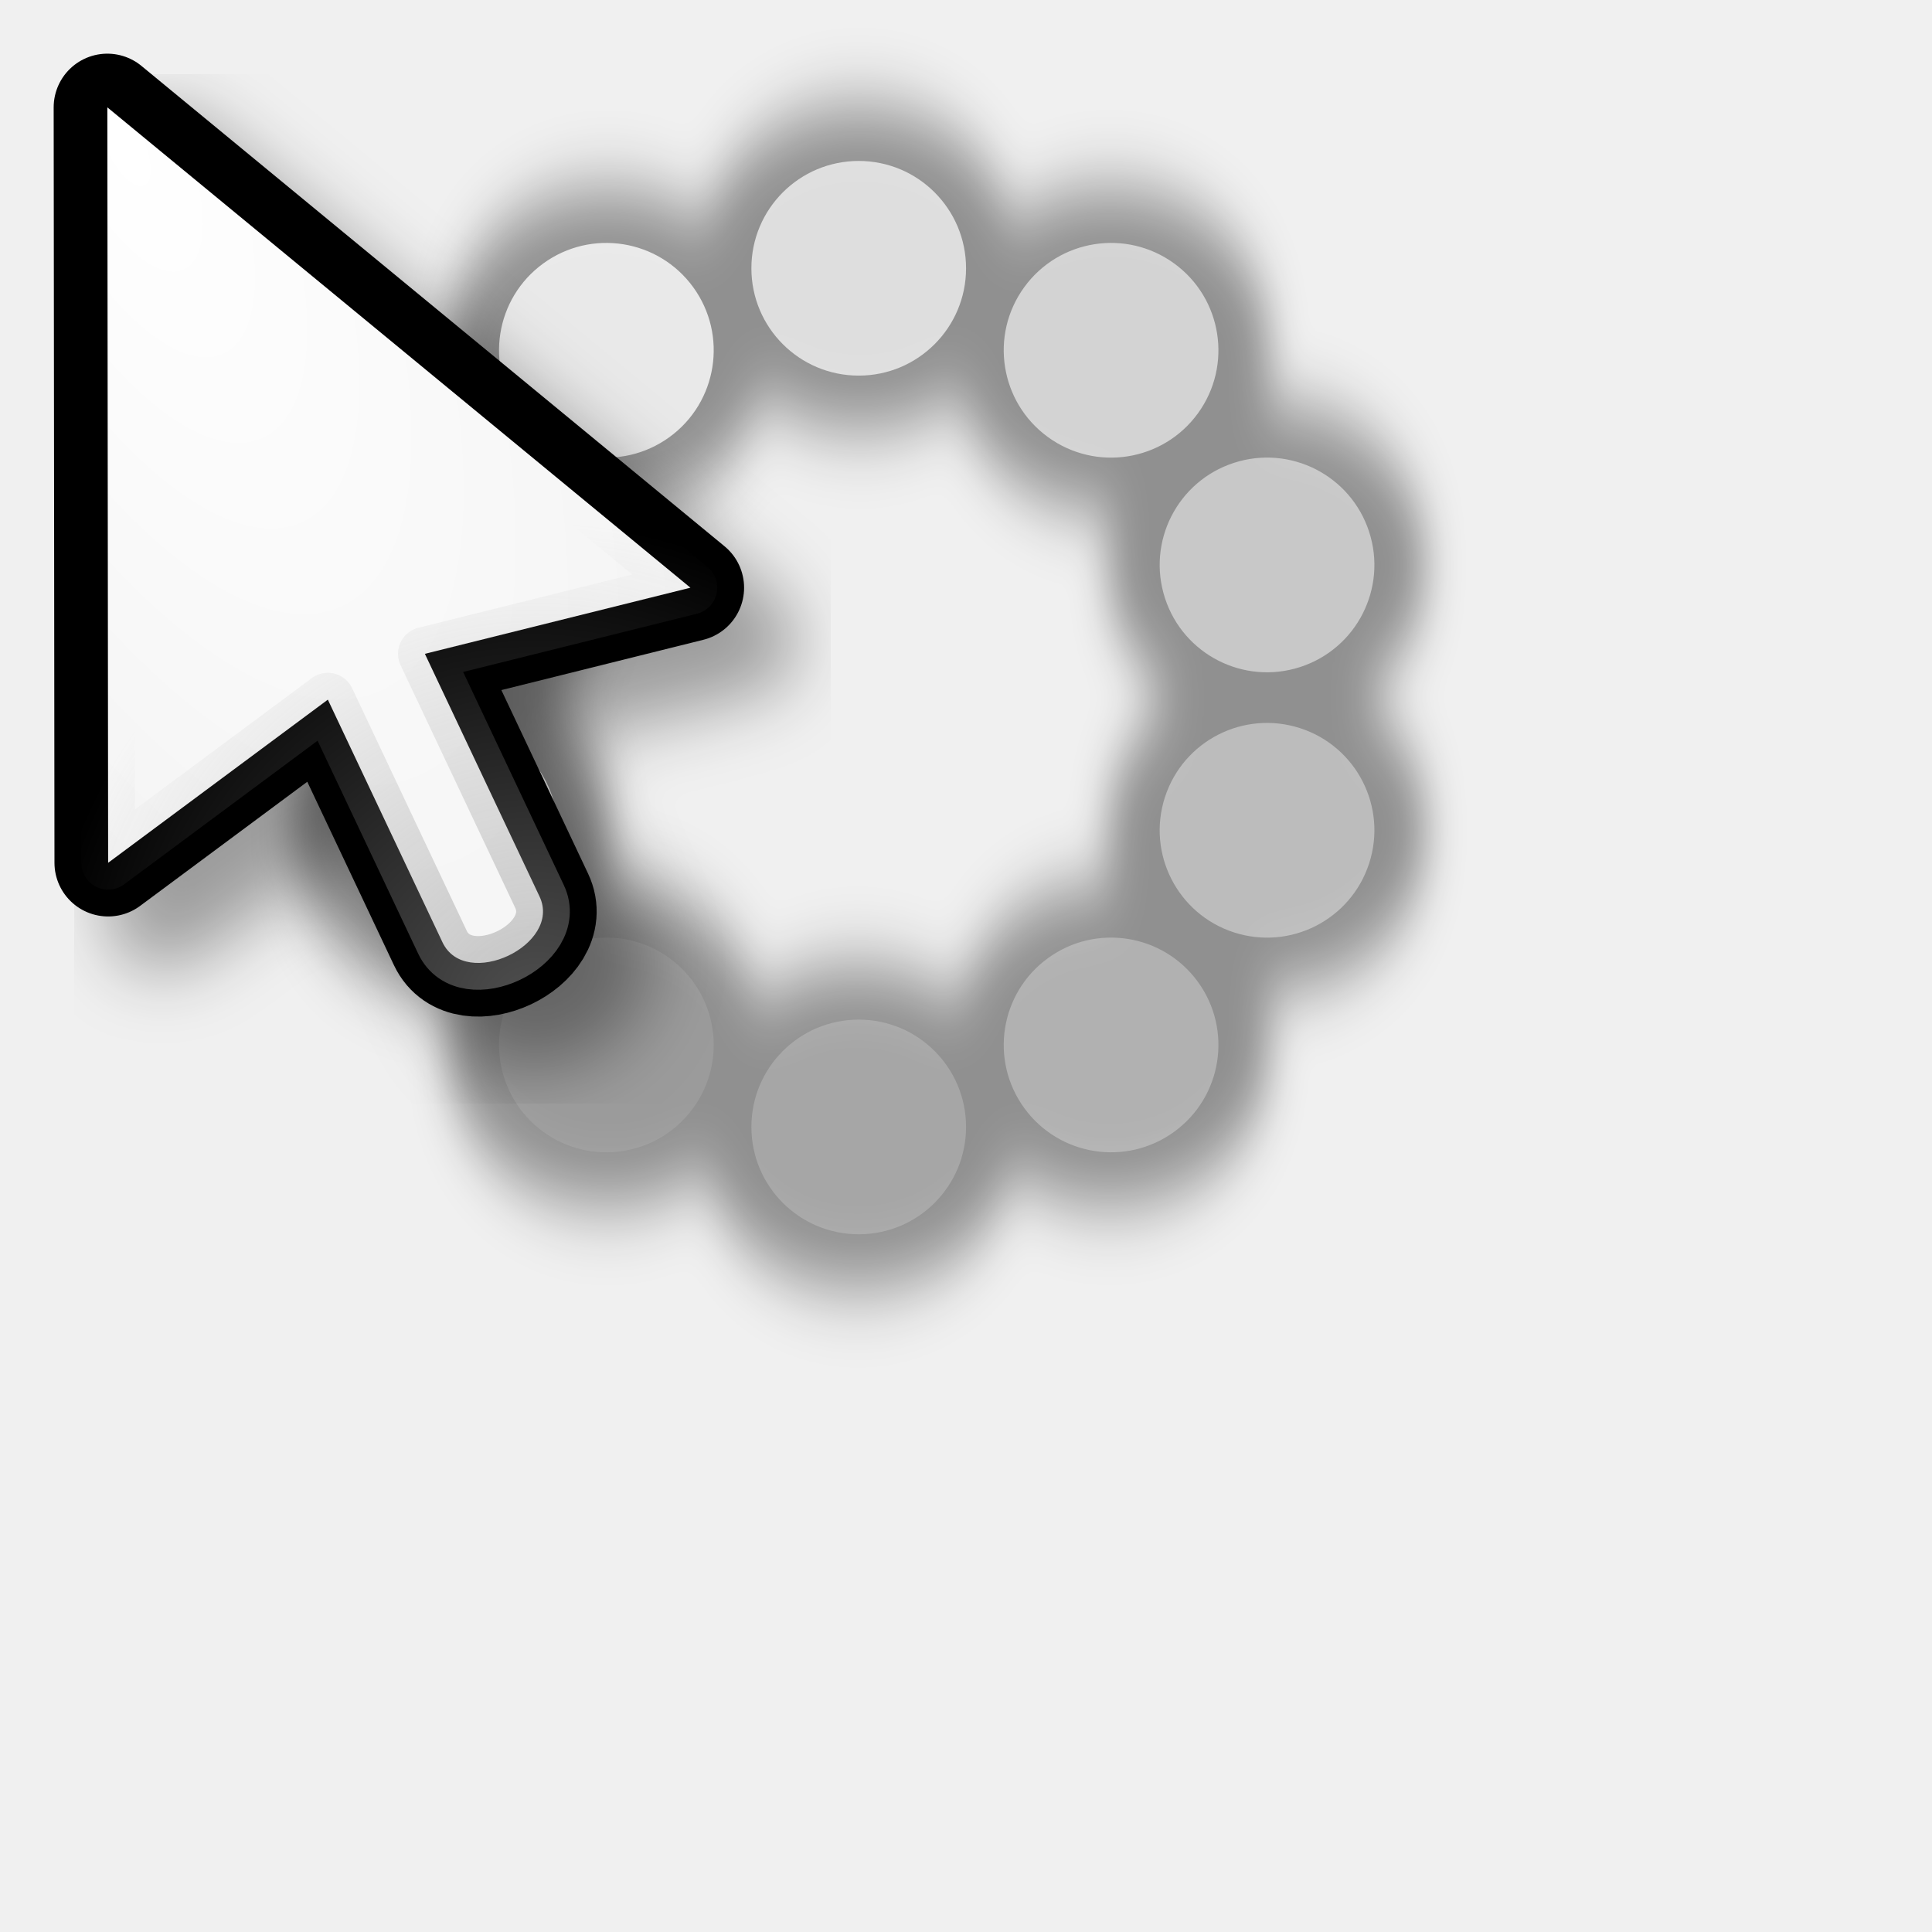
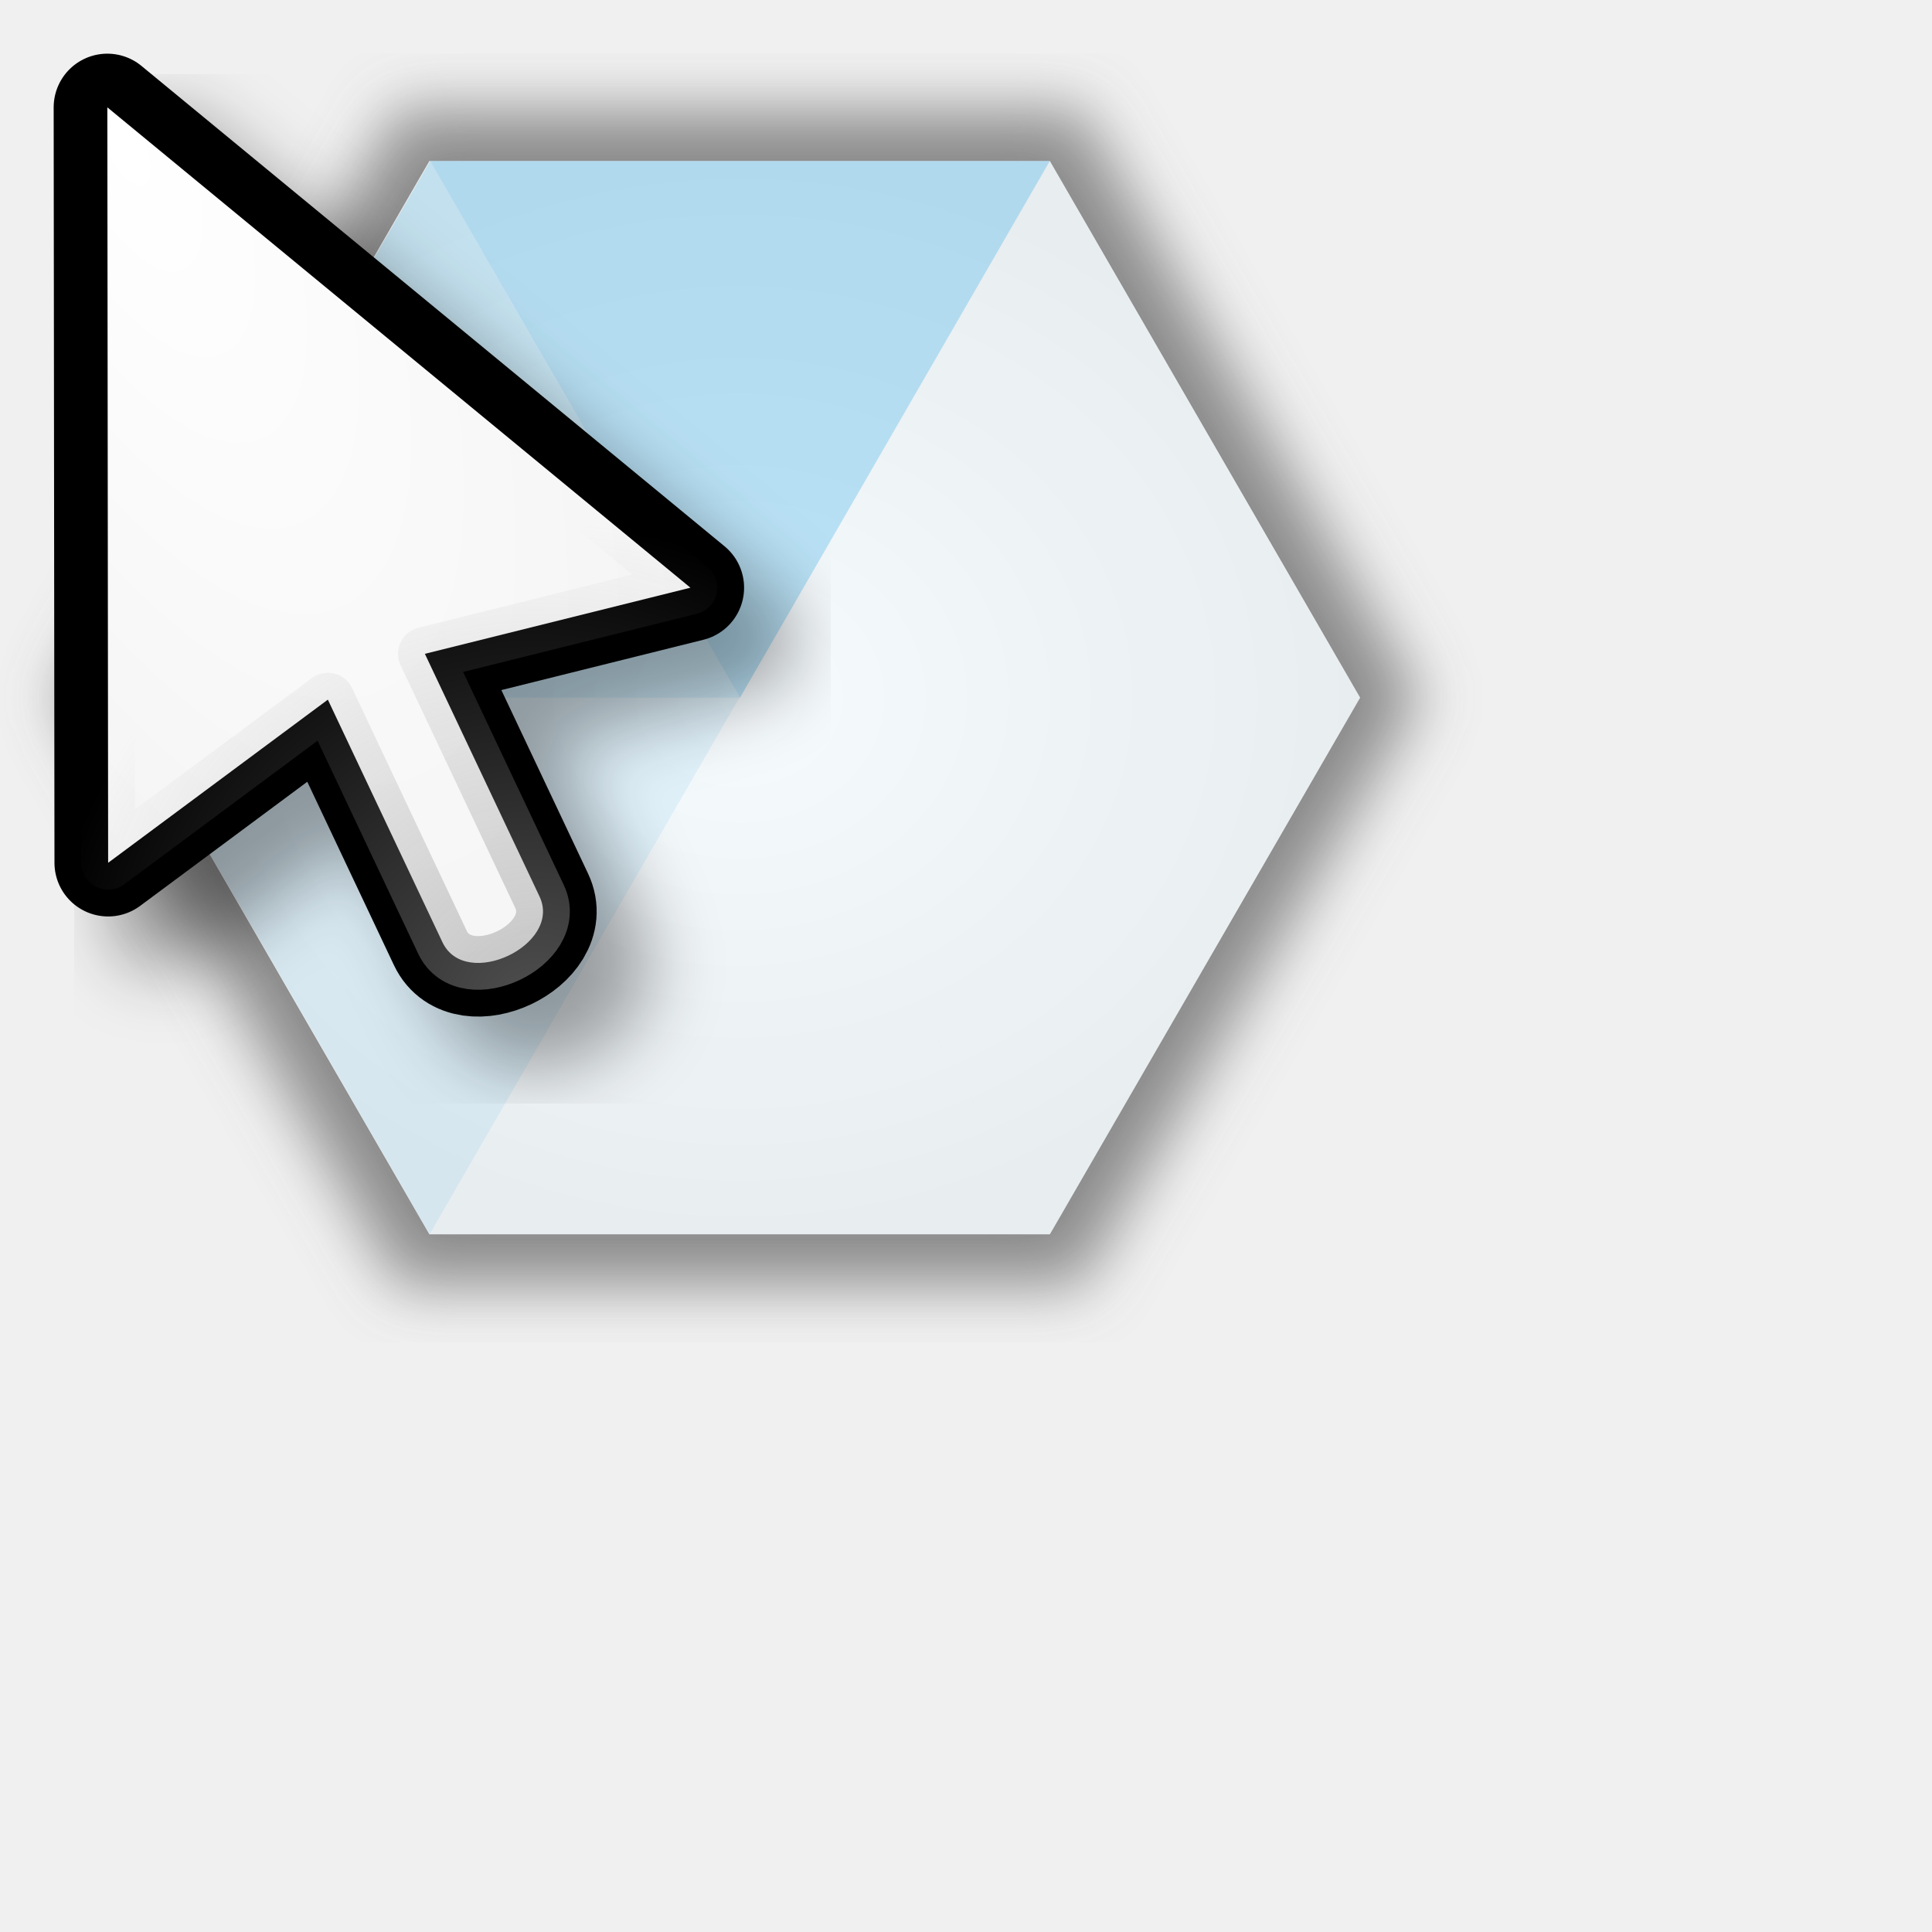
<svg xmlns="http://www.w3.org/2000/svg" xmlns:xlink="http://www.w3.org/1999/xlink" version="1.0" width="36" height="36" id="svg3315">
  <defs id="defs3317">
+     <linearGradient id="linearGradient27505">
+       <stop style="stop-color:#ffffff;stop-opacity:1;" offset="0" id="stop27507" />
+       <stop style="stop-color:#f0f0f0;stop-opacity:1;" offset="1" id="stop27509" />
+     </linearGradient>
    <linearGradient id="linearGradient8348">
      <stop style="stop-color:#ccdcdc;stop-opacity:0;" offset="0" id="stop8350" />
      <stop id="stop8358" offset="0.625" style="stop-color:#ffffff;stop-opacity:1;" />
      <stop id="stop8356" offset="0.781" style="stop-color:#ffffff;stop-opacity:0.196;" />
      <stop style="stop-color:#ffffff;stop-opacity:1;" offset="1" id="stop8352" />
    </linearGradient>
    <linearGradient id="linearGradient4818">
      <stop style="stop-color:#ff6700;stop-opacity:1;" offset="0" id="stop4820" />
      <stop style="stop-color:#69b6ff;stop-opacity:0;" offset="1" id="stop4822" />
    </linearGradient>
    <linearGradient id="linearGradient3815">
      <stop style="stop-color:#0000ff;stop-opacity:1;" offset="0" id="stop3817" />
      <stop style="stop-color:#0000ff;stop-opacity:0;" offset="1" id="stop3819" />
    </linearGradient>
    <linearGradient id="linearGradient3801">
      <stop style="stop-color:#00ff00;stop-opacity:1;" offset="0" id="stop3803" />
      <stop style="stop-color:#00ff00;stop-opacity:0;" offset="1" id="stop3805" />
    </linearGradient>
    <linearGradient id="linearGradient3787">
      <stop style="stop-color:#00ff00;stop-opacity:1;" offset="0" id="stop3789" />
      <stop style="stop-color:#ff0000;stop-opacity:0;" offset="1" id="stop3791" />
    </linearGradient>
    <linearGradient id="linearGradient3779">
      <stop style="stop-color:#000000;stop-opacity:1;" offset="0" id="stop3781" />
      <stop style="stop-color:#323232;stop-opacity:1;" offset="1" id="stop3783" />
    </linearGradient>
    <linearGradient id="linearGradient3772">
      <stop style="stop-color:#323232;stop-opacity:1;" offset="0" id="stop3774" />
      <stop style="stop-color:#000000;stop-opacity:1;" offset="1" id="stop3776" />
    </linearGradient>
    <radialGradient xlink:href="#linearGradient3772" id="radialGradient3778" cx="1.366" cy="0.773" fx="1.366" fy="0.773" r="4.674" gradientUnits="userSpaceOnUse" />
    <linearGradient xlink:href="#linearGradient3779" id="linearGradient3785" x1="22" y1="22" x2="3" y2="3" gradientUnits="userSpaceOnUse" />
    <filter id="filter3982" color-interpolation-filters="sRGB">
      <feGaussianBlur stdDeviation="0.54" id="feGaussianBlur3984" />
    </filter>
-     <radialGradient xlink:href="#linearGradient4458-7-3-61" id="radialGradient3300" gradientUnits="userSpaceOnUse" gradientTransform="matrix(-0.9076119,0.4198102,-1.270628,-2.747044,81.32816,53.96794)" cx="46.2" cy="27.07" fx="46.2" fy="27.07" r="4.13" />
-     <linearGradient id="linearGradient4458-7-3-61">
-       <stop style="stop-color:#323232;stop-opacity:1;" offset="0" id="stop4460-0-1-94" />
-       <stop style="stop-color:#000000;stop-opacity:1;" offset="1" id="stop4462-7-4-6" />
-     </linearGradient>
-     <radialGradient xlink:href="#linearGradient4846-9-9-34" id="radialGradient3297" gradientUnits="userSpaceOnUse" gradientTransform="matrix(0.8377957,-0.3875172,0.6297153,1.361418,-32.42861,-2.762413)" cx="36" cy="23.375" fx="36" fy="23.375" r="6.5" />
-     <linearGradient id="linearGradient4846-9-9-34">
-       <stop style="stop-color:#999999;stop-opacity:0.196;" offset="0" id="stop4848-4-9-7" />
-       <stop id="stop4854-7-0-5" offset="0.5" style="stop-color:#999999;stop-opacity:0;" />
-       <stop style="stop-color:#999999;stop-opacity:0.196;" offset="1" id="stop4856-0-6-5" />
-     </linearGradient>
-     <radialGradient r="6.5" fy="23.375" fx="36" cy="23.375" cx="36" gradientTransform="matrix(0.8377957,-0.3875172,0.6297153,1.361418,-32.42861,-2.762413)" gradientUnits="userSpaceOnUse" id="radialGradient5025" xlink:href="#linearGradient4846-9-9-34" />
-     <radialGradient r="6.5" fy="23.375" fx="36" cy="23.375" cx="36" gradientTransform="matrix(0.8377957,-0.3875172,0.6297153,1.361418,-35.42861,-4.762414)" gradientUnits="userSpaceOnUse" id="radialGradient3297-818" xlink:href="#linearGradient4846-9-9-34-642" />
-     <linearGradient id="linearGradient4846-9-9-34-642">
-       <stop id="stop4420" offset="0" style="stop-color:#787878;stop-opacity:0.059;" />
-       <stop style="stop-color:#787878;stop-opacity:0.255;" offset="0.5" id="stop4422" />
-       <stop id="stop4424" offset="1" style="stop-color:#969696;stop-opacity:0.157;" />
-     </linearGradient>
-     <linearGradient xlink:href="#linearGradient5966" id="linearGradient5972" x1="2" y1="-3" x2="10" y2="14" gradientUnits="userSpaceOnUse" />
-     <linearGradient id="linearGradient5966">
-       <stop style="stop-color:#ffffff;stop-opacity:1;" offset="0" id="stop5968" />
-       <stop style="stop-color:#d7d7d7;stop-opacity:1;" offset="1" id="stop5970" />
-     </linearGradient>
-     <radialGradient xlink:href="#linearGradient4458-7-6-5" id="radialGradient6065" gradientUnits="userSpaceOnUse" gradientTransform="matrix(-1.426794,0.6582382,-2.079424,-4.507351,124.2089,88.60451)" cx="46.2" cy="27.07" fx="46.2" fy="27.07" r="4.13" />
-     <linearGradient id="linearGradient4458-7-6-5">
-       <stop style="stop-color:#ffffff;stop-opacity:1;" offset="0" id="stop4460-0-1-1" />
-       <stop style="stop-color:#d7d7d7;stop-opacity:1;" offset="1" id="stop4462-7-8-6" />
-     </linearGradient>
-     <radialGradient xlink:href="#linearGradient4458-7-6-5-4" id="radialGradient6065-1" gradientUnits="userSpaceOnUse" gradientTransform="matrix(-1.426794,0.6582382,-2.079424,-4.507351,124.2089,88.60451)" cx="46.2" cy="27.07" fx="46.2" fy="27.07" r="4.13" />
-     <linearGradient id="linearGradient4458-7-6-5-4">
-       <stop style="stop-color:#ffffff;stop-opacity:1;" offset="0" id="stop4460-0-1-1-3" />
-       <stop style="stop-color:#d7d7d7;stop-opacity:1;" offset="1" id="stop4462-7-8-6-6" />
-     </linearGradient>
-     <radialGradient xlink:href="#linearGradient4458-7-6-5-44" id="radialGradient6065-15" gradientUnits="userSpaceOnUse" gradientTransform="matrix(-1.426794,0.6582382,-2.079424,-4.507351,124.2089,88.60451)" cx="46.2" cy="27.07" fx="46.2" fy="27.07" r="4.13" />
-     <linearGradient id="linearGradient4458-7-6-5-44">
-       <stop style="stop-color:#ffffff;stop-opacity:1;" offset="0" id="stop4460-0-1-1-9" />
-       <stop style="stop-color:#d7d7d7;stop-opacity:1;" offset="1" id="stop4462-7-8-6-7" />
-     </linearGradient>
-     <linearGradient xlink:href="#linearGradient4111" id="linearGradient4117" x1="4" y1="2" x2="2" y2="-3" gradientUnits="userSpaceOnUse" />
-     <linearGradient id="linearGradient4111">
-       <stop style="stop-color:#a5a5a5;stop-opacity:1;" offset="0" id="stop4113" />
-       <stop style="stop-color:#ffffff;stop-opacity:1;" offset="1" id="stop4115" />
-     </linearGradient>
-     <linearGradient y2="-3" x2="2" y1="2" x1="4" gradientUnits="userSpaceOnUse" id="linearGradient11375" xlink:href="#linearGradient4111" />
-     <radialGradient xlink:href="#linearGradient4458-7-6-5-7" id="radialGradient6065-5" gradientUnits="userSpaceOnUse" gradientTransform="matrix(-1.426794,0.6582382,-2.079424,-4.507351,124.2089,88.60451)" cx="46.2" cy="27.07" fx="46.2" fy="27.07" r="4.13" />
-     <linearGradient id="linearGradient4458-7-6-5-7">
-       <stop style="stop-color:#ffffff;stop-opacity:1;" offset="0" id="stop4460-0-1-1-34" />
-       <stop style="stop-color:#d7d7d7;stop-opacity:1;" offset="1" id="stop4462-7-8-6-3" />
-     </linearGradient>
-     <linearGradient xlink:href="#linearGradient4111-1" id="linearGradient4117-1" x1="4" y1="2" x2="2" y2="-3" gradientUnits="userSpaceOnUse" />
-     <linearGradient id="linearGradient4111-1">
-       <stop style="stop-color:#878787;stop-opacity:1;" offset="0" id="stop4113-4" />
-       <stop style="stop-color:#ffffff;stop-opacity:1;" offset="1" id="stop4115-0" />
-     </linearGradient>
-     <linearGradient y2="-3" x2="2" y1="2" x1="4" gradientUnits="userSpaceOnUse" id="linearGradient9307" xlink:href="#linearGradient4111-1" />
-     <radialGradient xlink:href="#linearGradient4458-7-6-5-5" id="radialGradient6065-9" gradientUnits="userSpaceOnUse" gradientTransform="matrix(-1.426794,0.6582382,-2.079424,-4.507351,124.2089,88.60451)" cx="46.2" cy="27.07" fx="46.2" fy="27.07" r="4.13" />
-     <linearGradient id="linearGradient4458-7-6-5-5">
-       <stop style="stop-color:#ffffff;stop-opacity:1;" offset="0" id="stop4460-0-1-1-6" />
-       <stop style="stop-color:#d7d7d7;stop-opacity:1;" offset="1" id="stop4462-7-8-6-36" />
-     </linearGradient>
-     <radialGradient xlink:href="#linearGradient4277" id="radialGradient4283" cx="1.252" cy="-6.678" fx="1.252" fy="-6.678" r="5.497" gradientTransform="matrix(0.7276783,0,0,0.7276784,1.089287,1.859238)" gradientUnits="userSpaceOnUse" />
-     <linearGradient id="linearGradient4277">
-       <stop style="stop-color:#ffffff;stop-opacity:0.196;" offset="0" id="stop4279" />
-       <stop style="stop-color:#ffffff;stop-opacity:0;" offset="1" id="stop4281" />
-     </linearGradient>
-     <radialGradient xlink:href="#linearGradient4277" id="radialGradient4287" gradientUnits="userSpaceOnUse" gradientTransform="matrix(0.7276783,0,0,0.7276784,1.089287,1.859238)" cx="1.264" cy="12.998" fx="1.264" fy="12.998" r="5.497" />
-     <linearGradient id="linearGradient10980">
-       <stop style="stop-color:#ffffff;stop-opacity:0.196;" offset="0" id="stop10982" />
-       <stop style="stop-color:#ffffff;stop-opacity:0;" offset="1" id="stop10984" />
-     </linearGradient>
-     <radialGradient xlink:href="#linearGradient4277" id="radialGradient4291" gradientUnits="userSpaceOnUse" gradientTransform="matrix(0.7276783,0,0,0.7276784,1.089287,1.859237)" cx="14.985" cy="6.655" fx="14.985" fy="6.655" r="5.497" />
-     <linearGradient id="linearGradient10987">
-       <stop style="stop-color:#ffffff;stop-opacity:0.196;" offset="0" id="stop10989" />
-       <stop style="stop-color:#ffffff;stop-opacity:0;" offset="1" id="stop10991" />
-     </linearGradient>
-     <radialGradient r="5.497" fy="6.655" fx="14.985" cy="6.655" cx="14.985" gradientTransform="matrix(0.7276783,0,0,0.7276784,1.089287,1.859237)" gradientUnits="userSpaceOnUse" id="radialGradient11002" xlink:href="#linearGradient4277" />
-     <radialGradient xlink:href="#linearGradient4458-7-6-5-0" id="radialGradient6065-7" gradientUnits="userSpaceOnUse" gradientTransform="matrix(-1.426794,0.6582382,-2.079424,-4.507351,124.2089,88.60451)" cx="46.2" cy="27.07" fx="46.2" fy="27.07" r="4.13" />
-     <linearGradient id="linearGradient4458-7-6-5-0">
-       <stop style="stop-color:#ffffff;stop-opacity:1;" offset="0" id="stop4460-0-1-1-1" />
-       <stop style="stop-color:#d7d7d7;stop-opacity:1;" offset="1" id="stop4462-7-8-6-1" />
-     </linearGradient>
-     <radialGradient xlink:href="#linearGradient4277-7" id="radialGradient4283-2" cx="1.252" cy="-6.678" fx="1.252" fy="-6.678" r="5.497" gradientTransform="matrix(0.7276783,0,0,0.7276784,1.089287,1.859238)" gradientUnits="userSpaceOnUse" />
-     <linearGradient id="linearGradient4277-7">
-       <stop style="stop-color:#ffffff;stop-opacity:0.196;" offset="0" id="stop4279-2" />
-       <stop style="stop-color:#ffffff;stop-opacity:0;" offset="1" id="stop4281-0" />
-     </linearGradient>
-     <radialGradient xlink:href="#linearGradient4277-7" id="radialGradient4287-1" gradientUnits="userSpaceOnUse" gradientTransform="matrix(0.7276783,0,0,0.7276784,1.089287,1.859238)" cx="1.264" cy="12.998" fx="1.264" fy="12.998" r="5.497" />
-     <linearGradient id="linearGradient21841">
-       <stop style="stop-color:#ffffff;stop-opacity:0.196;" offset="0" id="stop21843" />
-       <stop style="stop-color:#ffffff;stop-opacity:0;" offset="1" id="stop21845" />
-     </linearGradient>
-     <radialGradient xlink:href="#linearGradient4277-7" id="radialGradient4291-8" gradientUnits="userSpaceOnUse" gradientTransform="matrix(0.7276783,0,0,0.7276784,1.089287,1.859237)" cx="14.985" cy="6.655" fx="14.985" fy="6.655" r="5.497" />
-     <linearGradient id="linearGradient21848">
-       <stop style="stop-color:#ffffff;stop-opacity:0.196;" offset="0" id="stop21850" />
-       <stop style="stop-color:#ffffff;stop-opacity:0;" offset="1" id="stop21852" />
-     </linearGradient>
-     <radialGradient r="5.497" fy="6.655" fx="14.985" cy="6.655" cx="14.985" gradientTransform="matrix(0.7276783,0,0,0.7276784,1.089287,1.859237)" gradientUnits="userSpaceOnUse" id="radialGradient21863" xlink:href="#linearGradient4277-7" />
-     <radialGradient xlink:href="#linearGradient4458-7-6-5-3" id="radialGradient6065-4" gradientUnits="userSpaceOnUse" gradientTransform="matrix(-1.426794,0.6582382,-2.079424,-4.507351,124.2089,88.60451)" cx="46.2" cy="27.07" fx="46.2" fy="27.07" r="4.13" />
-     <linearGradient id="linearGradient4458-7-6-5-3">
-       <stop style="stop-color:#ffffff;stop-opacity:1;" offset="0" id="stop4460-0-1-1-18" />
-       <stop style="stop-color:#d7d7d7;stop-opacity:1;" offset="1" id="stop4462-7-8-6-2" />
-     </linearGradient>
-     <radialGradient r="4.13" fy="27.07" fx="46.2" cy="27.07" cx="46.2" gradientTransform="matrix(-1.426794,0.6582382,-2.079424,-4.507351,124.2089,88.60451)" gradientUnits="userSpaceOnUse" id="radialGradient9947" xlink:href="#linearGradient4458-7-6-5-3" />
-     <radialGradient xlink:href="#linearGradient4458-7-6-5-9" id="radialGradient6065-59" gradientUnits="userSpaceOnUse" gradientTransform="matrix(-1.426794,0.6582382,-2.079424,-4.507351,124.2089,88.60451)" cx="46.2" cy="27.07" fx="46.2" fy="27.07" r="4.13" />
-     <linearGradient id="linearGradient4458-7-6-5-9">
-       <stop style="stop-color:#ffffff;stop-opacity:1;" offset="0" id="stop4460-0-1-1-96" />
-       <stop style="stop-color:#d7d7d7;stop-opacity:1;" offset="1" id="stop4462-7-8-6-78" />
-     </linearGradient>
-     <radialGradient xlink:href="#linearGradient4458-7-6-1" id="radialGradient10895" gradientUnits="userSpaceOnUse" gradientTransform="matrix(-1.957168,0.7495109,-1.859673,-4.85609,99.0705,50.43175)" cx="34.989" cy="15.375" fx="34.989" fy="15.375" r="5" />
-     <linearGradient id="linearGradient4458-7-6-1">
-       <stop style="stop-color:#ffffff;stop-opacity:1;" offset="0" id="stop4460-0-1-3" />
-       <stop style="stop-color:#f0f0f0;stop-opacity:1;" offset="1" id="stop4462-7-8-91" />
-     </linearGradient>
-     <linearGradient xlink:href="#linearGradient9327-6" id="linearGradient10892" gradientUnits="userSpaceOnUse" gradientTransform="matrix(0.9338635,-0.3576296,0.3576296,0.9338635,-34.96836,3.303123)" x1="35" y1="30" x2="35" y2="12.004" />
-     <linearGradient id="linearGradient9327-6">
-       <stop style="stop-color:#969696;stop-opacity:0.569;" offset="0" id="stop9329-8" />
-       <stop style="stop-color:#969696;stop-opacity:0.196;" offset="1" id="stop9331-7" />
-     </linearGradient>
-     <linearGradient y2="12.004" x2="35" y1="30" x1="35" gradientTransform="matrix(0.9338635,-0.3576296,0.3576296,0.9338635,-34.96836,3.303123)" gradientUnits="userSpaceOnUse" id="linearGradient15550" xlink:href="#linearGradient9327-6" />
-     <radialGradient xlink:href="#linearGradient4458-7-6-95" id="radialGradient6078" gradientUnits="userSpaceOnUse" gradientTransform="matrix(-1.933308,0.8090682,-2.007446,-4.796891,99.5075,46.43775)" cx="34.989" cy="15.375" fx="34.989" fy="15.375" r="5" />
-     <linearGradient id="linearGradient4458-7-6-95">
-       <stop style="stop-color:#ffffff;stop-opacity:1;" offset="0" id="stop4460-0-1-6" />
-       <stop style="stop-color:#f0f0f0;stop-opacity:1;" offset="1" id="stop4462-7-8-44" />
-     </linearGradient>
-     <radialGradient xlink:href="#linearGradient4458-7-6-54" id="radialGradient9315" cx="34.989" cy="15.375" fx="34.989" fy="15.375" r="5" gradientTransform="matrix(-1.955863,0.75291,-1.868107,-4.852852,98.15851,49.26151)" gradientUnits="userSpaceOnUse" />
-     <linearGradient id="linearGradient4458-7-6-54">
-       <stop style="stop-color:#ffffff;stop-opacity:1;" offset="0" id="stop4460-0-1-37" />
-       <stop style="stop-color:#f0f0f0;stop-opacity:1;" offset="1" id="stop4462-7-8-93" />
-     </linearGradient>
-     <radialGradient xlink:href="#linearGradient4458-7-6-66" id="radialGradient11928" gradientUnits="userSpaceOnUse" gradientTransform="matrix(-1.901309,0.8816448,-2.187522,-4.717494,101.1563,42.6777)" cx="34.989" cy="15.375" fx="34.989" fy="15.375" r="5" />
-     <linearGradient id="linearGradient4458-7-6-66">
-       <stop style="stop-color:#ffffff;stop-opacity:1;" offset="0" id="stop4460-0-1-9" />
-       <stop style="stop-color:#f0f0f0;stop-opacity:1;" offset="1" id="stop4462-7-8-98" />
-     </linearGradient>
-     <radialGradient xlink:href="#linearGradient4458-7-6-66-9" id="radialGradient11928-2" gradientUnits="userSpaceOnUse" gradientTransform="matrix(-1.901309,0.8816448,-2.187522,-4.717494,101.1563,42.6777)" cx="34.989" cy="15.375" fx="34.989" fy="15.375" r="5" />
-     <linearGradient id="linearGradient4458-7-6-66-9">
-       <stop style="stop-color:#ffffff;stop-opacity:1;" offset="0" id="stop4460-0-1-9-7" />
-       <stop style="stop-color:#f0f0f0;stop-opacity:1;" offset="1" id="stop4462-7-8-98-0" />
-     </linearGradient>
-     <radialGradient r="5" fy="15.375" fx="34.989" cy="15.375" cx="34.989" gradientTransform="matrix(-1.901309,0.8816448,-2.187522,-4.717494,101.1563,42.6777)" gradientUnits="userSpaceOnUse" id="radialGradient12499" xlink:href="#linearGradient4458-7-6-66-9" />
-     <radialGradient xlink:href="#linearGradient4458-7-6-45" id="radialGradient9315-0" cx="34.989" cy="15.375" fx="34.989" fy="15.375" r="5" gradientTransform="matrix(-1.902012,0.8801271,-2.183756,-4.719238,101.123,42.75762)" gradientUnits="userSpaceOnUse" />
-     <linearGradient id="linearGradient4458-7-6-45">
-       <stop style="stop-color:#ffffff;stop-opacity:1;" offset="0" id="stop4460-0-1-01" />
-       <stop style="stop-color:#f0f0f0;stop-opacity:1;" offset="1" id="stop4462-7-8-10" />
-     </linearGradient>
-     <linearGradient gradientTransform="matrix(0.9075458,-0.4199532,0.4199532,0.9075458,-20.02295,0.8111985)" xlink:href="#linearGradient10014" id="linearGradient10020" x1="10" y1="28" x2="10" y2="19" gradientUnits="userSpaceOnUse" />
-     <linearGradient id="linearGradient10014">
-       <stop style="stop-color:#969696;stop-opacity:0.745;" offset="0" id="stop10016" />
-       <stop style="stop-color:#969696;stop-opacity:0;" offset="1" id="stop10018" />
-     </linearGradient>
-     <linearGradient y2="19" x2="10" y1="28" x1="10" gradientTransform="matrix(0.9075458,-0.4199532,0.4199532,0.9075458,-20.02295,0.8111985)" gradientUnits="userSpaceOnUse" id="linearGradient18704" xlink:href="#linearGradient10014" />
-     <radialGradient xlink:href="#linearGradient4264" id="radialGradient4270" cx="1" cy="4.375" fx="1" fy="4.375" r="6.452" gradientTransform="matrix(-2.2695705e-8,1.084879,-1.084879,-2.2695705e-8,5.745829,0.9151214)" gradientUnits="userSpaceOnUse" />
-     <linearGradient id="linearGradient4264">
-       <stop style="stop-color:#ffffff;stop-opacity:1;" offset="0" id="stop4266" />
-       <stop style="stop-color:#ffffff;stop-opacity:0;" offset="1" id="stop4268" />
-     </linearGradient>
-     <radialGradient gradientUnits="userSpaceOnUse" gradientTransform="matrix(-1.902012,0.8801271,-2.183756,-4.719238,101.123,43.75762)" r="5" fy="15.375" fx="34.989" cy="15.375" cx="34.989" id="radialGradient9315-0-940" xlink:href="#linearGradient4458-7-6-45-764" />
-     <linearGradient id="linearGradient4458-7-6-45-764">
-       <stop id="stop3921" offset="0" style="stop-color:#000000;stop-opacity:1;" />
-       <stop id="stop3923" offset="1" style="stop-color:#323232;stop-opacity:1;" />
-     </linearGradient>
-     <radialGradient xlink:href="#linearGradient4238" id="radialGradient4246" gradientUnits="userSpaceOnUse" gradientTransform="matrix(-2.2695701e-8,1.084879,-1.084879,-2.2695701e-8,5.745829,0.9151214)" cx="1" cy="4.375" fx="1" fy="4.375" r="6.452" />
-     <linearGradient id="linearGradient4238">
-       <stop style="stop-color:#ffffff;stop-opacity:1;" offset="0" id="stop4240" />
-       <stop style="stop-color:#ffffff;stop-opacity:0;" offset="1" id="stop4242" />
-     </linearGradient>
-     <radialGradient xlink:href="#linearGradient4274" id="radialGradient4280" cx="7.214" cy="13.28" fx="7.214" fy="13.28" r="6.452" gradientTransform="matrix(0.6250655,-1.168948,1.159345,0.6199307,-11.9051,17.20058)" gradientUnits="userSpaceOnUse" />
-     <linearGradient id="linearGradient4274">
-       <stop style="stop-color:#8c8c8c;stop-opacity:1;" offset="0" id="stop4276" />
-       <stop style="stop-color:#8c8c8c;stop-opacity:0;" offset="1" id="stop4278" />
-     </linearGradient>
-     <radialGradient r="6.452" fy="13.28" fx="7.214" cy="13.28" cx="7.214" gradientTransform="matrix(0.6250655,-1.168948,1.159345,0.6199307,-11.9051,17.20058)" gradientUnits="userSpaceOnUse" id="radialGradient12895" xlink:href="#linearGradient4274" />
-     <radialGradient xlink:href="#linearGradient4264-8" id="radialGradient4273" gradientUnits="userSpaceOnUse" gradientTransform="matrix(-2.2695705e-8,1.084879,-1.084879,-2.2695705e-8,6.745829,0.9151214)" cx="1" cy="4.375" fx="1" fy="4.375" r="6.452" />
-     <linearGradient id="linearGradient4264-8">
-       <stop style="stop-color:#ffffff;stop-opacity:1;" offset="0" id="stop4266-1" />
-       <stop style="stop-color:#ffffff;stop-opacity:0;" offset="1" id="stop4268-1" />
-     </linearGradient>
-     <radialGradient xlink:href="#linearGradient4458-7-6-45-764-1" id="radialGradient4275" gradientUnits="userSpaceOnUse" gradientTransform="matrix(-1.902012,0.8801271,-2.183756,-4.719238,102.123,43.75762)" cx="34.989" cy="15.375" fx="34.989" fy="15.375" r="5" />
-     <linearGradient id="linearGradient4458-7-6-45-764-1">
-       <stop id="stop3921-8" offset="0" style="stop-color:#000000;stop-opacity:1;" />
-       <stop id="stop3923-6" offset="1" style="stop-color:#323232;stop-opacity:1;" />
-     </linearGradient>
-     <radialGradient xlink:href="#linearGradient4238-3" id="radialGradient4277" gradientUnits="userSpaceOnUse" gradientTransform="matrix(-2.2695701e-8,1.084879,-1.084879,-2.2695701e-8,6.745829,0.9151212)" cx="1" cy="4.375" fx="1" fy="4.375" r="6.452" />
-     <linearGradient id="linearGradient4238-3">
-       <stop style="stop-color:#ffffff;stop-opacity:1;" offset="0" id="stop4240-4" />
-       <stop style="stop-color:#ffffff;stop-opacity:0;" offset="1" id="stop4242-4" />
-     </linearGradient>
-     <radialGradient xlink:href="#linearGradient4274-6" id="radialGradient4279" gradientUnits="userSpaceOnUse" gradientTransform="matrix(0.6250655,-1.168948,1.159345,0.6199307,-10.9051,17.20058)" cx="7.214" cy="13.28" fx="7.214" fy="13.28" r="6.452" />
-     <linearGradient id="linearGradient4274-6">
-       <stop style="stop-color:#8c8c8c;stop-opacity:1;" offset="0" id="stop4276-4" />
-       <stop style="stop-color:#8c8c8c;stop-opacity:0;" offset="1" id="stop4278-4" />
-     </linearGradient>
-     <radialGradient xlink:href="#linearGradient4264-7" id="radialGradient4370" gradientUnits="userSpaceOnUse" gradientTransform="matrix(-2.2695705e-8,1.084879,-1.084879,-2.2695705e-8,9.745829,2.915122)" cx="1" cy="4.375" fx="1" fy="4.375" r="6.452" />
-     <linearGradient id="linearGradient4264-7">
-       <stop style="stop-color:#ffffff;stop-opacity:1;" offset="0" id="stop4266-8" />
-       <stop style="stop-color:#ffffff;stop-opacity:0;" offset="1" id="stop4268-5" />
-     </linearGradient>
-     <radialGradient xlink:href="#linearGradient4458-7-6-45-764-6" id="radialGradient4365" gradientUnits="userSpaceOnUse" gradientTransform="matrix(-1.902012,0.8801271,-2.183756,-4.719238,105.123,45.75762)" cx="34.989" cy="15.375" fx="34.989" fy="15.375" r="5" />
-     <linearGradient id="linearGradient4458-7-6-45-764-6">
-       <stop id="stop3921-0" offset="0" style="stop-color:#000000;stop-opacity:1;" />
-       <stop id="stop3923-9" offset="1" style="stop-color:#323232;stop-opacity:1;" />
-     </linearGradient>
-     <radialGradient xlink:href="#linearGradient4238-1" id="radialGradient4362" gradientUnits="userSpaceOnUse" gradientTransform="matrix(-2.2695701e-8,1.084879,-1.084879,-2.2695701e-8,9.745829,2.915121)" cx="1" cy="4.375" fx="1" fy="4.375" r="6.452" />
-     <linearGradient id="linearGradient4238-1">
-       <stop style="stop-color:#ffffff;stop-opacity:1;" offset="0" id="stop4240-8" />
-       <stop style="stop-color:#ffffff;stop-opacity:0;" offset="1" id="stop4242-9" />
-     </linearGradient>
-     <radialGradient xlink:href="#linearGradient4274-5" id="radialGradient4359" gradientUnits="userSpaceOnUse" gradientTransform="matrix(0.6250655,-1.168948,1.159345,0.6199307,-7.905104,19.20058)" cx="7.214" cy="13.28" fx="7.214" fy="13.28" r="6.452" />
-     <linearGradient id="linearGradient4274-5">
-       <stop style="stop-color:#8c8c8c;stop-opacity:1;" offset="0" id="stop4276-8" />
-       <stop style="stop-color:#8c8c8c;stop-opacity:0;" offset="1" id="stop4278-3" />
-     </linearGradient>
-     <radialGradient xlink:href="#linearGradient4264-5" id="radialGradient4370-8" gradientUnits="userSpaceOnUse" gradientTransform="matrix(-2.2695705e-8,1.084879,-1.084879,-2.2695705e-8,10.74583,2.915122)" cx="1" cy="4.375" fx="1" fy="4.375" r="6.452" />
-     <linearGradient id="linearGradient4264-5">
-       <stop style="stop-color:#ffffff;stop-opacity:1;" offset="0" id="stop4266-81" />
-       <stop style="stop-color:#ffffff;stop-opacity:0;" offset="1" id="stop4268-9" />
-     </linearGradient>
-     <radialGradient xlink:href="#linearGradient4458-7-6-45-764-0" id="radialGradient4365-7" gradientUnits="userSpaceOnUse" gradientTransform="matrix(-1.902012,0.8801271,-2.183756,-4.719238,106.123,45.75762)" cx="34.989" cy="15.375" fx="34.989" fy="15.375" r="5" />
-     <linearGradient id="linearGradient4458-7-6-45-764-0">
-       <stop id="stop3921-3" offset="0" style="stop-color:#000000;stop-opacity:1;" />
-       <stop id="stop3923-3" offset="1" style="stop-color:#323232;stop-opacity:1;" />
-     </linearGradient>
-     <radialGradient xlink:href="#linearGradient4238-8" id="radialGradient4362-8" gradientUnits="userSpaceOnUse" gradientTransform="matrix(-2.2695701e-8,1.084879,-1.084879,-2.2695701e-8,10.74583,2.915121)" cx="1" cy="4.375" fx="1" fy="4.375" r="6.452" />
-     <linearGradient id="linearGradient4238-8">
-       <stop style="stop-color:#ffffff;stop-opacity:1;" offset="0" id="stop4240-3" />
-       <stop style="stop-color:#ffffff;stop-opacity:0;" offset="1" id="stop4242-3" />
-     </linearGradient>
-     <radialGradient xlink:href="#linearGradient4274-0" id="radialGradient4359-6" gradientUnits="userSpaceOnUse" gradientTransform="matrix(0.6250655,-1.168948,1.159345,0.6199307,-6.905104,19.20058)" cx="7.214" cy="13.28" fx="7.214" fy="13.28" r="6.452" />
-     <linearGradient id="linearGradient4274-0">
-       <stop style="stop-color:#8c8c8c;stop-opacity:1;" offset="0" id="stop4276-1" />
-       <stop style="stop-color:#8c8c8c;stop-opacity:0;" offset="1" id="stop4278-2" />
-     </linearGradient>
-     <radialGradient xlink:href="#linearGradient4264-9" id="radialGradient4370-9" gradientUnits="userSpaceOnUse" gradientTransform="matrix(-2.2695705e-8,1.084879,-1.084879,-2.2695705e-8,10.74583,2.915122)" cx="1" cy="4.375" fx="1" fy="4.375" r="6.452" />
-     <linearGradient id="linearGradient4264-9">
-       <stop style="stop-color:#ffffff;stop-opacity:1;" offset="0" id="stop4266-6" />
-       <stop style="stop-color:#ffffff;stop-opacity:0;" offset="1" id="stop4268-0" />
-     </linearGradient>
-     <radialGradient xlink:href="#linearGradient4458-7-6-45-764-15" id="radialGradient4365-1" gradientUnits="userSpaceOnUse" gradientTransform="matrix(-1.902012,0.8801271,-2.183756,-4.719238,106.123,45.75762)" cx="34.989" cy="15.375" fx="34.989" fy="15.375" r="5" />
-     <linearGradient id="linearGradient4458-7-6-45-764-15">
-       <stop id="stop3921-1" offset="0" style="stop-color:#000000;stop-opacity:1;" />
-       <stop id="stop3923-8" offset="1" style="stop-color:#323232;stop-opacity:1;" />
-     </linearGradient>
-     <radialGradient xlink:href="#linearGradient4238-9" id="radialGradient4362-1" gradientUnits="userSpaceOnUse" gradientTransform="matrix(-2.2695701e-8,1.084879,-1.084879,-2.2695701e-8,10.74583,2.915121)" cx="1" cy="4.375" fx="1" fy="4.375" r="6.452" />
-     <linearGradient id="linearGradient4238-9">
-       <stop style="stop-color:#ffffff;stop-opacity:1;" offset="0" id="stop4240-1" />
-       <stop style="stop-color:#ffffff;stop-opacity:0;" offset="1" id="stop4242-36" />
-     </linearGradient>
-     <radialGradient xlink:href="#linearGradient4274-3" id="radialGradient4359-8" gradientUnits="userSpaceOnUse" gradientTransform="matrix(0.6250655,-1.168948,1.159345,0.6199307,-6.905104,19.20058)" cx="7.214" cy="13.28" fx="7.214" fy="13.28" r="6.452" />
-     <linearGradient id="linearGradient4274-3">
-       <stop style="stop-color:#8c8c8c;stop-opacity:1;" offset="0" id="stop4276-5" />
-       <stop style="stop-color:#8c8c8c;stop-opacity:0;" offset="1" id="stop4278-9" />
-     </linearGradient>
-     <linearGradient id="linearGradient4458-7-6-45-9">
-       <stop style="stop-color:#ffffff;stop-opacity:1;" offset="0" id="stop4460-0-1-01-04" />
-       <stop style="stop-color:#f0f0f0;stop-opacity:1;" offset="1" id="stop4462-7-8-10-50" />
-     </linearGradient>
-     <linearGradient y2="19" x2="10" y1="28" x1="10" gradientTransform="matrix(0.9075458,-0.4199532,0.4199532,0.9075458,-19.02295,1.811198)" gradientUnits="userSpaceOnUse" id="linearGradient104754" xlink:href="#linearGradient10014-83" />
-     <linearGradient id="linearGradient10014-83">
-       <stop style="stop-color:#969696;stop-opacity:0.745;" offset="0" id="stop10016-83" />
-       <stop style="stop-color:#969696;stop-opacity:0;" offset="1" id="stop10018-2" />
-     </linearGradient>
-     <linearGradient id="linearGradient4458-7-6-45-0">
-       <stop style="stop-color:#ffffff;stop-opacity:1;" offset="0" id="stop4460-0-1-01-5" />
-       <stop style="stop-color:#f0f0f0;stop-opacity:1;" offset="1" id="stop4462-7-8-10-1" />
-     </linearGradient>
-     <radialGradient xlink:href="#linearGradient10014-9" id="radialGradient109192" cx="9.803" cy="15.591" fx="9.803" fy="15.591" r="5.952" gradientTransform="matrix(8.7376275e-8,-1.730129,1.73013,8.7376295e-8,-16.67575,36.95995)" gradientUnits="userSpaceOnUse" />
-     <linearGradient id="linearGradient10014-9">
-       <stop style="stop-color:#969696;stop-opacity:0.745;" offset="0" id="stop10016-5" />
-       <stop style="stop-color:#969696;stop-opacity:0;" offset="1" id="stop10018-21" />
-     </linearGradient>
+     <filter id="filter27501">
+       <feGaussianBlur stdDeviation="0.539" id="feGaussianBlur27503" />
+     </filter>
+     <radialGradient xlink:href="#linearGradient27505" id="radialGradient27511" cx="13.781" cy="13" fx="13.781" fy="13" r="11.562" gradientTransform="matrix(1,0,0,0.8648649,0,1.756757)" gradientUnits="userSpaceOnUse" />
+     <radialGradient xlink:href="#linearGradient27505" id="radialGradient27525" gradientUnits="userSpaceOnUse" gradientTransform="matrix(-1,0,0,-0.8648649,27.5625,24.24324)" cx="13.781" cy="13" fx="13.781" fy="13" r="11.562" />
    <filter color-interpolation-filters="sRGB" id="filter125846" x="-0.148" width="1.296" y="-0.101" height="1.202">
      <feGaussianBlur stdDeviation="0.67" id="feGaussianBlur125848" />
    </filter>
    <radialGradient xlink:href="#linearGradient4458-7-6-51" id="radialGradient9315-9" cx="34.989" cy="15.182" fx="34.989" fy="15.182" r="5" gradientTransform="matrix(-1.894902,0.8953305,-2.221478,-4.701599,102.3409,42.71473)" gradientUnits="userSpaceOnUse" />
    <linearGradient id="linearGradient4458-7-6-51">
      <stop style="stop-color:#ffffff;stop-opacity:1;" offset="0" id="stop4460-0-1-05" />
      <stop style="stop-color:#f0f0f0;stop-opacity:1;" offset="1" id="stop4462-7-8-14" />
    </linearGradient>
    <radialGradient xlink:href="#linearGradient11819" id="radialGradient125334" gradientUnits="userSpaceOnUse" gradientTransform="matrix(1.368049,0.3745334,-0.3745334,1.368049,-6.765578,-21.86814)" cx="19" cy="24.627" fx="19" fy="24.627" r="6.5" />
    <linearGradient id="linearGradient11819">
      <stop id="stop11821" offset="0" style="stop-color:#969696;stop-opacity:0.745;" />
      <stop id="stop11823" offset="1" style="stop-color:#969696;stop-opacity:0;" />
    </linearGradient>
-     <radialGradient r="6.5" fy="24.627" fx="19" cy="24.627" cx="19" gradientTransform="matrix(1.368049,0.3745334,-0.3745334,1.368049,-6.765578,-21.86814)" gradientUnits="userSpaceOnUse" id="radialGradient125903" xlink:href="#linearGradient11819" />
+     <radialGradient r="6.5" fy="24.627" fx="19" cy="24.627" cx="19" gradientTransform="matrix(1.368049,0.3745334,-0.3745334,1.368049,-6.765578,-21.86814)" gradientUnits="userSpaceOnUse" id="radialGradient32390" xlink:href="#linearGradient11819" />
  </defs>
-   <g id="g3879" transform="matrix(-0.309017,-0.9510565,0.9510565,-0.309017,4.327339,9.431774)">
+   <g id="g3879" transform="translate(27.1282,-41.72782)">
    <path style="opacity:0.4;fill:#000000;fill-opacity:1;fill-rule:nonzero;stroke:none;filter:url(#filter3982)" d="M 12,1 C 10.643,1 9.527,1.92 9.156,3.156 8.397,2.564 7.36,2.368 6.375,2.688 4.799,3.199 3.926,4.893 4.438,6.469 4.445,6.491 4.461,6.509 4.469,6.531 3.517,6.509 2.571,6.922 1.969,7.75 0.995,9.09 1.285,10.995 2.625,11.969 2.644,11.983 2.668,11.987 2.688,12 c -0.786,0.541 -1.281,1.442 -1.281,2.469 0,1.657 1.343,3 3,3 0.022,0 0.041,4.53e-4 0.062,0 -0.316,0.899 -0.196,1.952 0.406,2.781 0.974,1.34 2.847,1.63 4.188,0.656 0.025,-0.018 0.038,-0.044 0.062,-0.062 0.272,0.913 0.962,1.683 1.938,2 1.576,0.512 3.269,-0.33 3.781,-1.906 0.01,-0.032 0.022,-0.062 0.031,-0.094 0.757,0.58 1.774,0.786 2.75,0.469 1.576,-0.512 2.449,-2.205 1.938,-3.781 -0.007,-0.022 -0.024,-0.04 -0.031,-0.062 0.952,0.022 1.898,-0.39 2.5,-1.219 C 23.005,14.91 22.715,13.005 21.375,12.031 21.356,12.017 21.332,12.014 21.312,12 c 0.778,-0.542 1.281,-1.449 1.281,-2.469 0,-1.657 -1.343,-3 -3,-3 -0.022,0 -0.041,-4.527e-4 -0.062,0 C 19.847,5.633 19.727,4.579 19.125,3.75 18.516,2.912 17.556,2.498 16.594,2.531 16.016,2.551 15.44,2.729 14.938,3.094 14.906,3.116 14.874,3.133 14.844,3.156 14.473,1.92 13.357,1 12,1 z M 10.188,6.375 C 10.692,6.761 11.315,7 12,7 c 0.693,0 1.336,-0.23 1.844,-0.625 0.095,0.313 0.235,0.627 0.438,0.906 0.602,0.829 1.548,1.273 2.5,1.25 -0.114,0.316 -0.188,0.644 -0.188,1 0,1.036 0.514,1.961 1.312,2.5 -0.266,0.186 -0.517,0.41 -0.719,0.688 -0.609,0.838 -0.735,1.876 -0.406,2.781 -0.33,-0.006 -0.668,0.017 -1,0.125 -0.975,0.317 -1.697,1.087 -1.969,2 -0.258,-0.196 -0.549,-0.363 -0.875,-0.469 -0.985,-0.32 -2.022,-0.124 -2.781,0.469 -0.095,-0.313 -0.235,-0.627 -0.438,-0.906 -0.602,-0.829 -1.548,-1.273 -2.5,-1.25 0.114,-0.316 0.188,-0.644 0.188,-1 C 7.406,13.433 6.861,12.539 6.062,12 6.343,11.808 6.602,11.571 6.812,11.281 7.421,10.443 7.547,9.405 7.219,8.5 c 0.33,0.006 0.668,-0.017 1,-0.125 0.975,-0.317 1.697,-1.087 1.969,-2 z" transform="translate(-19,-2)" id="path3927" />
    <path d="m -8,2 c 0,1.105 -0.895,2 -2,2 -1.105,0 -2,-0.895 -2,-2 0,-1.105 0.895,-2 2,-2 1.105,0 2,0.895 2,2 z" id="path3099" style="fill:#ffffff;fill-opacity:1;fill-rule:nonzero;stroke:none" transform="translate(3,0)" />
    <path transform="matrix(0.809017,-0.5877853,0.5877853,0.809017,-4.787683,-3.968023)" style="opacity:0.1;fill:#ffffff;fill-opacity:1;fill-rule:nonzero;stroke:none" id="path3956" d="m -8,2 c 0,1.105 -0.895,2 -2,2 -1.105,0 -2,-0.895 -2,-2 0,-1.105 0.895,-2 2,-2 1.105,0 2,0.895 2,2 z" />
    <path d="m -8,2 c 0,1.105 -0.895,2 -2,2 -1.105,0 -2,-0.895 -2,-2 0,-1.105 0.895,-2 2,-2 1.105,0 2,0.895 2,2 z" id="path3958" style="opacity:0.2;fill:#ffffff;fill-opacity:1;fill-rule:nonzero;stroke:none" transform="matrix(0.309017,-0.9510565,0.9510565,0.309017,-13.42039,-2.600735)" />
    <path transform="matrix(-0.309017,-0.9510565,0.9510565,-0.309017,-19.60074,3.579605)" style="opacity:0.3;fill:#ffffff;fill-opacity:1;fill-rule:nonzero;stroke:none" id="path3960" d="m -8,2 c 0,1.105 -0.895,2 -2,2 -1.105,0 -2,-0.895 -2,-2 0,-1.105 0.895,-2 2,-2 1.105,0 2,0.895 2,2 z" />
    <path d="m -8,2 c 0,1.105 -0.895,2 -2,2 -1.105,0 -2,-0.895 -2,-2 0,-1.105 0.895,-2 2,-2 1.105,0 2,0.895 2,2 z" id="path3962" style="opacity:0.4;fill:#ffffff;fill-opacity:1;fill-rule:nonzero;stroke:none" transform="matrix(-0.809017,-0.5877853,0.5877853,-0.809017,-20.96802,12.21232)" />
    <path transform="matrix(-1,0,0,-1,-17,20)" style="opacity:0.5;fill:#ffffff;fill-opacity:1;fill-rule:nonzero;stroke:none" id="path3964" d="m -8,2 c 0,1.105 -0.895,2 -2,2 -1.105,0 -2,-0.895 -2,-2 0,-1.105 0.895,-2 2,-2 1.105,0 2,0.895 2,2 z" />
    <path d="m -8,2 c 0,1.105 -0.895,2 -2,2 -1.105,0 -2,-0.895 -2,-2 0,-1.105 0.895,-2 2,-2 1.105,0 2,0.895 2,2 z" id="path3966" style="opacity:0.6;fill:#ffffff;fill-opacity:1;fill-rule:nonzero;stroke:none" transform="matrix(-0.809017,0.5877853,-0.5877853,-0.809017,-9.212318,23.96802)" />
    <path transform="matrix(-0.309017,0.9510565,-0.9510565,-0.309017,-0.5796055,22.60074)" style="opacity:0.7;fill:#ffffff;fill-opacity:1;fill-rule:nonzero;stroke:none" id="path3968" d="m -8,2 c 0,1.105 -0.895,2 -2,2 -1.105,0 -2,-0.895 -2,-2 0,-1.105 0.895,-2 2,-2 1.105,0 2,0.895 2,2 z" />
    <path d="m -8,2 c 0,1.105 -0.895,2 -2,2 -1.105,0 -2,-0.895 -2,-2 0,-1.105 0.895,-2 2,-2 1.105,0 2,0.895 2,2 z" id="path3970" style="opacity:0.8;fill:#ffffff;fill-opacity:1;fill-rule:nonzero;stroke:none" transform="matrix(0.309017,0.9510565,-0.9510565,0.309017,5.600734,16.4204)" />
    <path transform="matrix(0.809017,0.5877853,-0.5877853,0.809017,6.968022,7.787684)" style="opacity:0.9;fill:#ffffff;fill-opacity:1;fill-rule:nonzero;stroke:none" id="path3972" d="m -8,2 c 0,1.105 -0.895,2 -2,2 -1.105,0 -2,-0.895 -2,-2 0,-1.105 0.895,-2 2,-2 1.105,0 2,0.895 2,2 z" />
  </g>
-   <g id="g125870">
-     <rect y="0" x="0" height="36" width="36" id="rect125850" style="opacity:0;fill:#00000f;fill-opacity:1;fill-rule:nonzero;stroke:none" />
-     <path id="path125336" d="m 3,3 0.015,14.077 4.094,-3.04 2.136,4.521 c 0.427,0.904 2.236,0.05 1.808,-0.854 L 8.917,13.183 13.865,11.951 z" style="opacity:0.35;fill:#000000;fill-opacity:1;stroke:#000000;stroke-width:2;stroke-linejoin:round;stroke-miterlimit:4;stroke-opacity:1;stroke-dasharray:none;filter:url(#filter125846)" />
-     <path style="fill:#000000;fill-opacity:1;stroke:#000000;stroke-width:2;stroke-linejoin:round;stroke-miterlimit:4;stroke-opacity:1;stroke-dasharray:none" d="m 2,2 0.015,14.077 4.094,-3.04 2.136,4.521 c 0.427,0.904 2.236,0.05 1.808,-0.854 L 7.917,12.183 12.865,10.951 z" id="path9317" />
-     <path id="path9301" d="m 2,2 0.015,14.077 4.094,-3.04 2.136,4.521 c 0.427,0.904 2.236,0.05 1.808,-0.854 L 7.917,12.183 12.865,10.951 z" style="fill:url(#radialGradient9315-9);fill-opacity:1;stroke:none" />
-     <path style="fill:none;stroke:url(#radialGradient125903);stroke-linejoin:round;stroke-opacity:0.725" d="m 2,2 0.015,14.077 4.094,-3.04 2.136,4.521 c 0.427,0.904 2.236,0.05 1.808,-0.854 L 7.917,12.183 12.865,10.951 z" id="path9504" />
+   <g id="g27513">
+     <path style="fill:#7d7d7d;fill-opacity:0.784;fill-rule:nonzero;stroke:#7d7d7d;stroke-width:2;stroke-miterlimit:4;stroke-opacity:0.784;stroke-dasharray:none;filter:url(#filter27501)" d="m 8,3 -5.781,10 5.781,10 11.562,0 5.781,-10 L 19.562,3 8,3 z" id="path25646" transform="matrix(-1,0,0,-1,27.5625,26)" />
+     <path id="path25631" d="m 19.563,23 5.781,-10 -5.781,-10 -11.562,-10e-8 -5.781,10 5.781,10 11.563,0 z" style="fill:url(#radialGradient27525);fill-opacity:1;fill-rule:nonzero;stroke:none" />
+     <path id="path25108" d="M 13.789,13 19.563,23 8.015,23 z" style="opacity:0.05;fill:#3daee9;fill-opacity:1;fill-rule:nonzero;stroke:none" />
+     <path style="opacity:0.05;fill:#3daee9;fill-opacity:1;fill-rule:nonzero;stroke:none" d="m 13.789,13 11.547,2e-6 L 19.563,23 z" id="path25113" />
+     <path id="path25115" d="M 13.789,13 19.563,3 25.336,13 z" style="opacity:0.05;fill:#3daee9;fill-opacity:1;fill-rule:nonzero;stroke:none" />
+     <path style="opacity:0.35;fill:#3daee9;fill-opacity:1;fill-rule:nonzero;stroke:none" d="m 13.789,13 -5.774,-10 11.547,0 z" id="path25117" />
+     <path id="path25119" d="M 13.789,13 2.242,13 8.015,3 z" style="opacity:0.25;fill:#3daee9;fill-opacity:1;fill-rule:nonzero;stroke:none" />
+     <path style="opacity:0.15;fill:#3daee9;fill-opacity:1;fill-rule:nonzero;stroke:none" d="m 13.781,13 -5.774,10 L 2.234,13 z" id="path25121" />
+     <g id="g125870">
+       <rect y="0" x="0" height="36" width="36" id="rect125850" style="opacity:0;fill:#00000f;fill-opacity:1;fill-rule:nonzero;stroke:none" />
+       <path id="path125336" d="m 3,3 0.015,14.077 4.094,-3.04 2.136,4.521 c 0.427,0.904 2.236,0.05 1.808,-0.854 L 8.917,13.183 13.865,11.951 z" style="opacity:0.35;fill:#000000;fill-opacity:1;stroke:#000000;stroke-width:2;stroke-linejoin:round;stroke-miterlimit:4;stroke-opacity:1;stroke-dasharray:none;filter:url(#filter125846)" />
+       <path style="fill:#000000;fill-opacity:1;stroke:#000000;stroke-width:2;stroke-linejoin:round;stroke-miterlimit:4;stroke-opacity:1;stroke-dasharray:none" d="m 2,2 0.015,14.077 4.094,-3.04 2.136,4.521 c 0.427,0.904 2.236,0.05 1.808,-0.854 L 7.917,12.183 12.865,10.951 z" id="path9317" />
+       <path id="path9301" d="m 2,2 0.015,14.077 4.094,-3.04 2.136,4.521 c 0.427,0.904 2.236,0.05 1.808,-0.854 L 7.917,12.183 12.865,10.951 z" style="fill:url(#radialGradient9315-9);fill-opacity:1;stroke:none" />
+       <path style="fill:none;stroke:url(#radialGradient32390);stroke-linejoin:round;stroke-opacity:0.725" d="m 2,2 0.015,14.077 4.094,-3.04 2.136,4.521 c 0.427,0.904 2.236,0.05 1.808,-0.854 L 7.917,12.183 12.865,10.951 z" id="path9504" />
+     </g>
  </g>
</svg>
